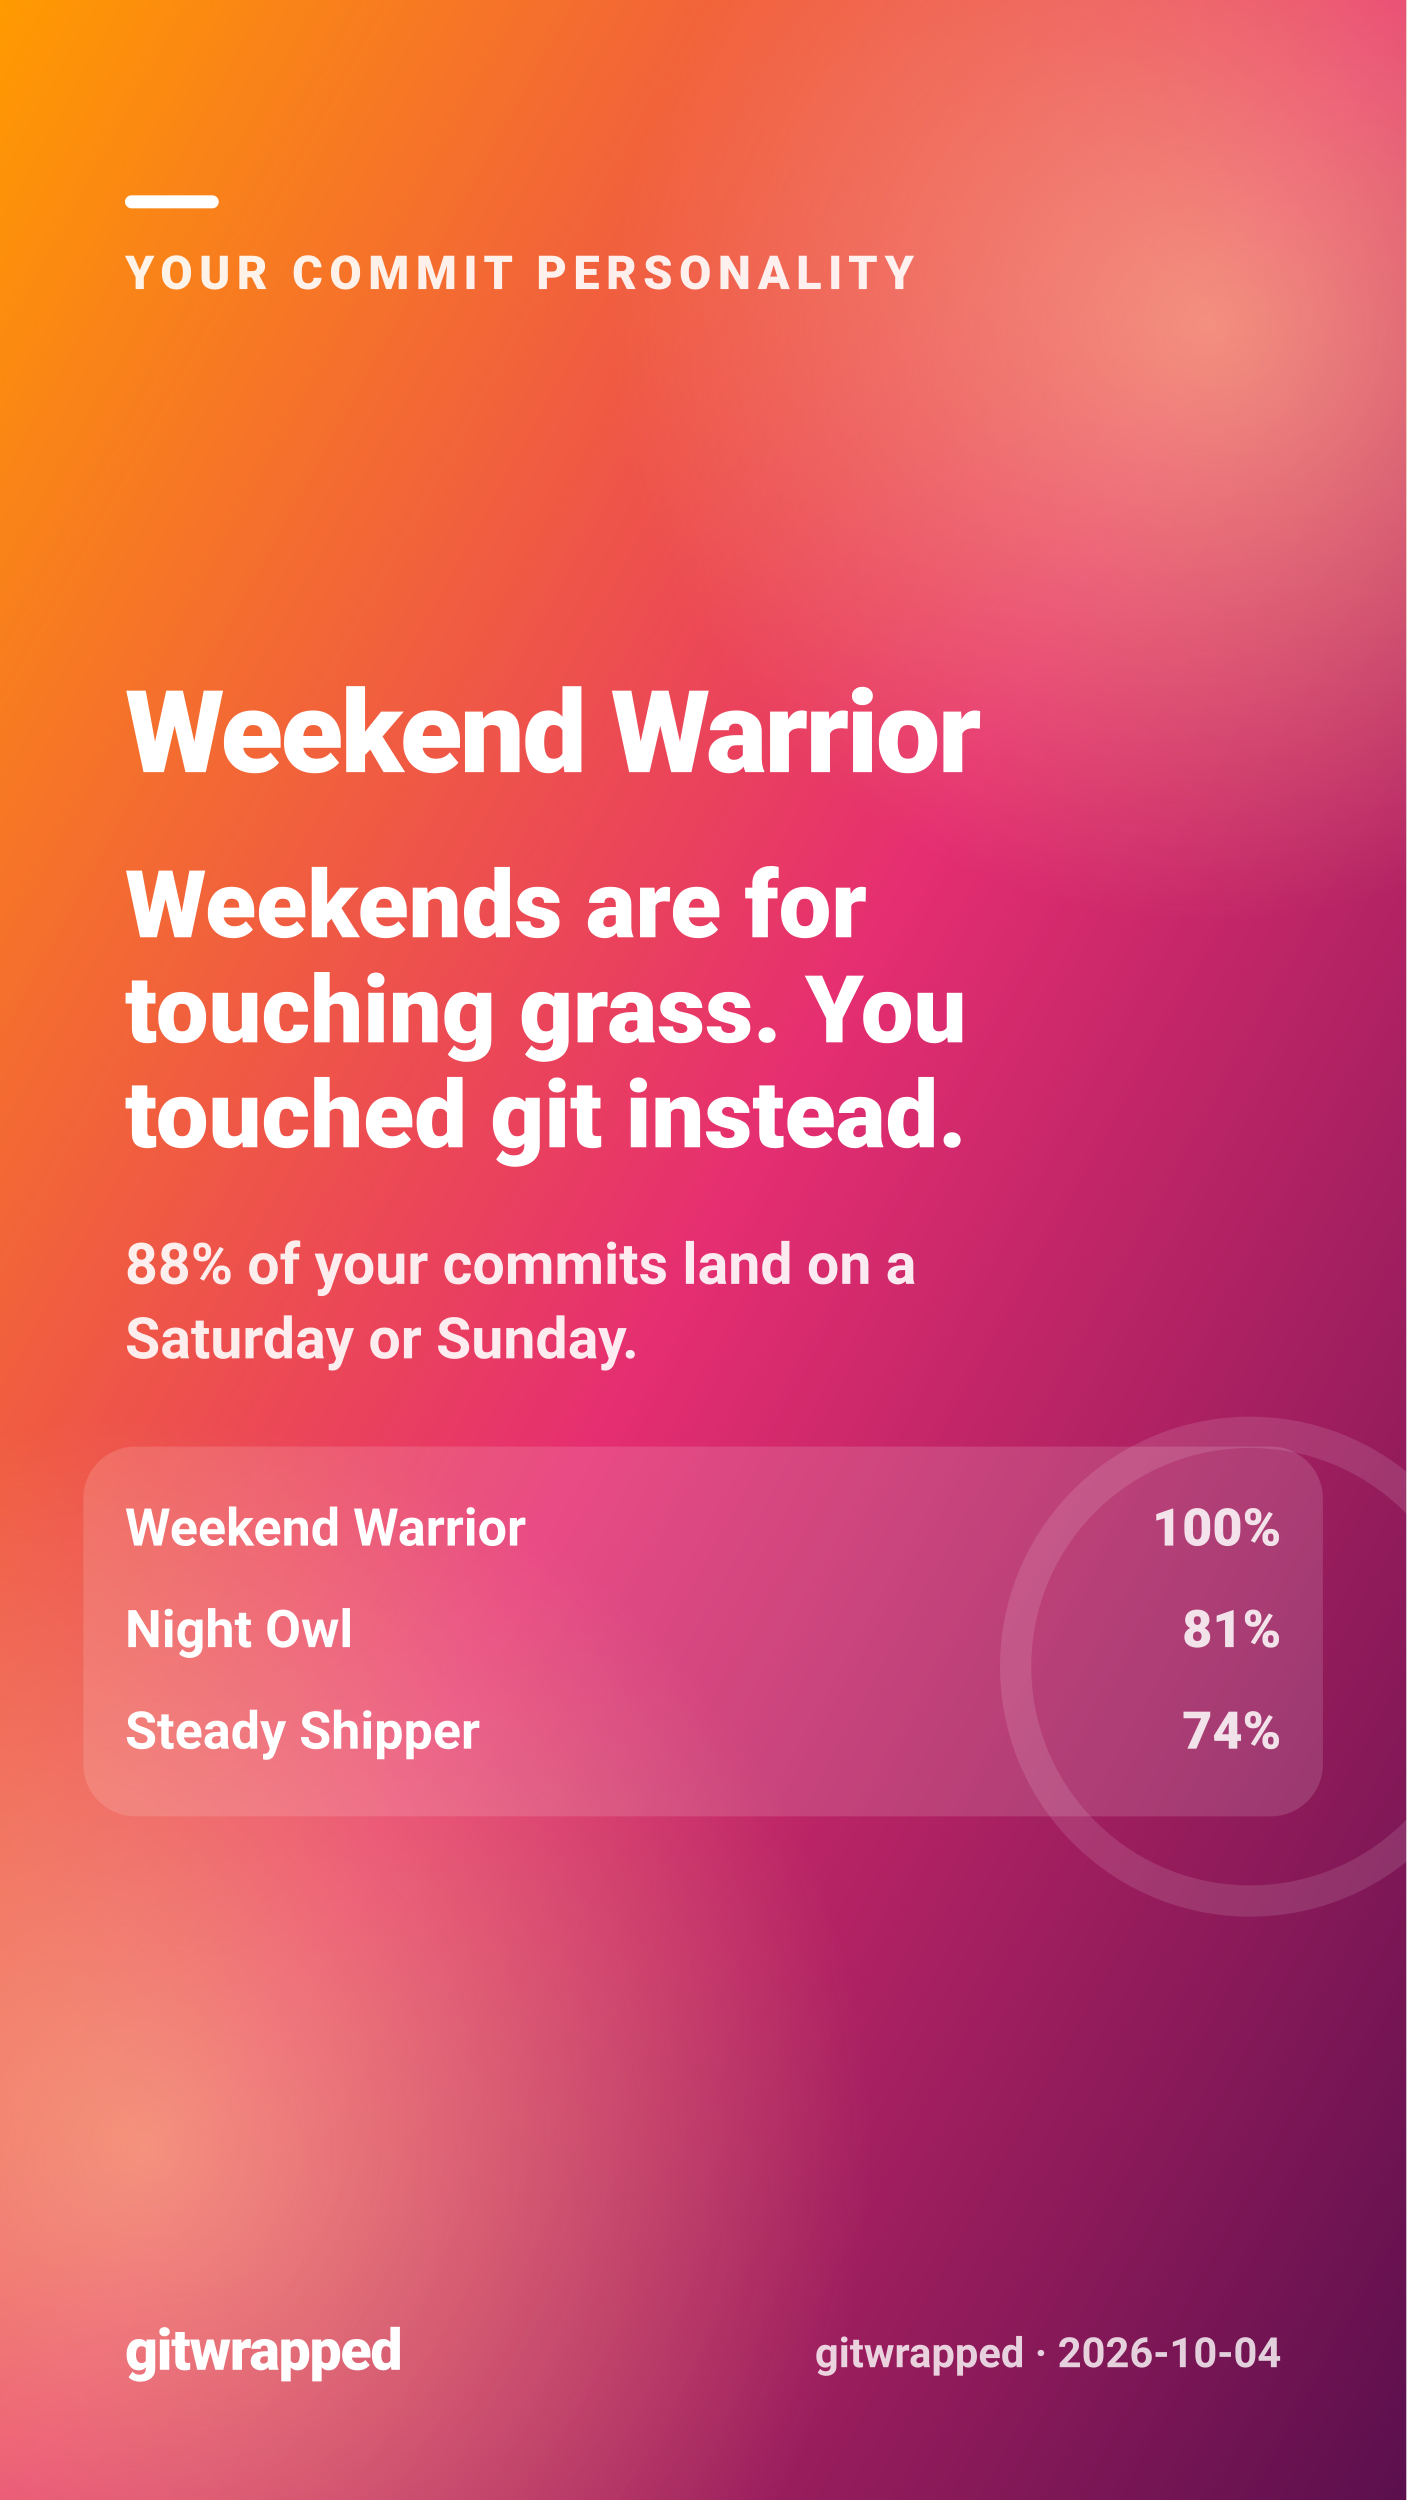
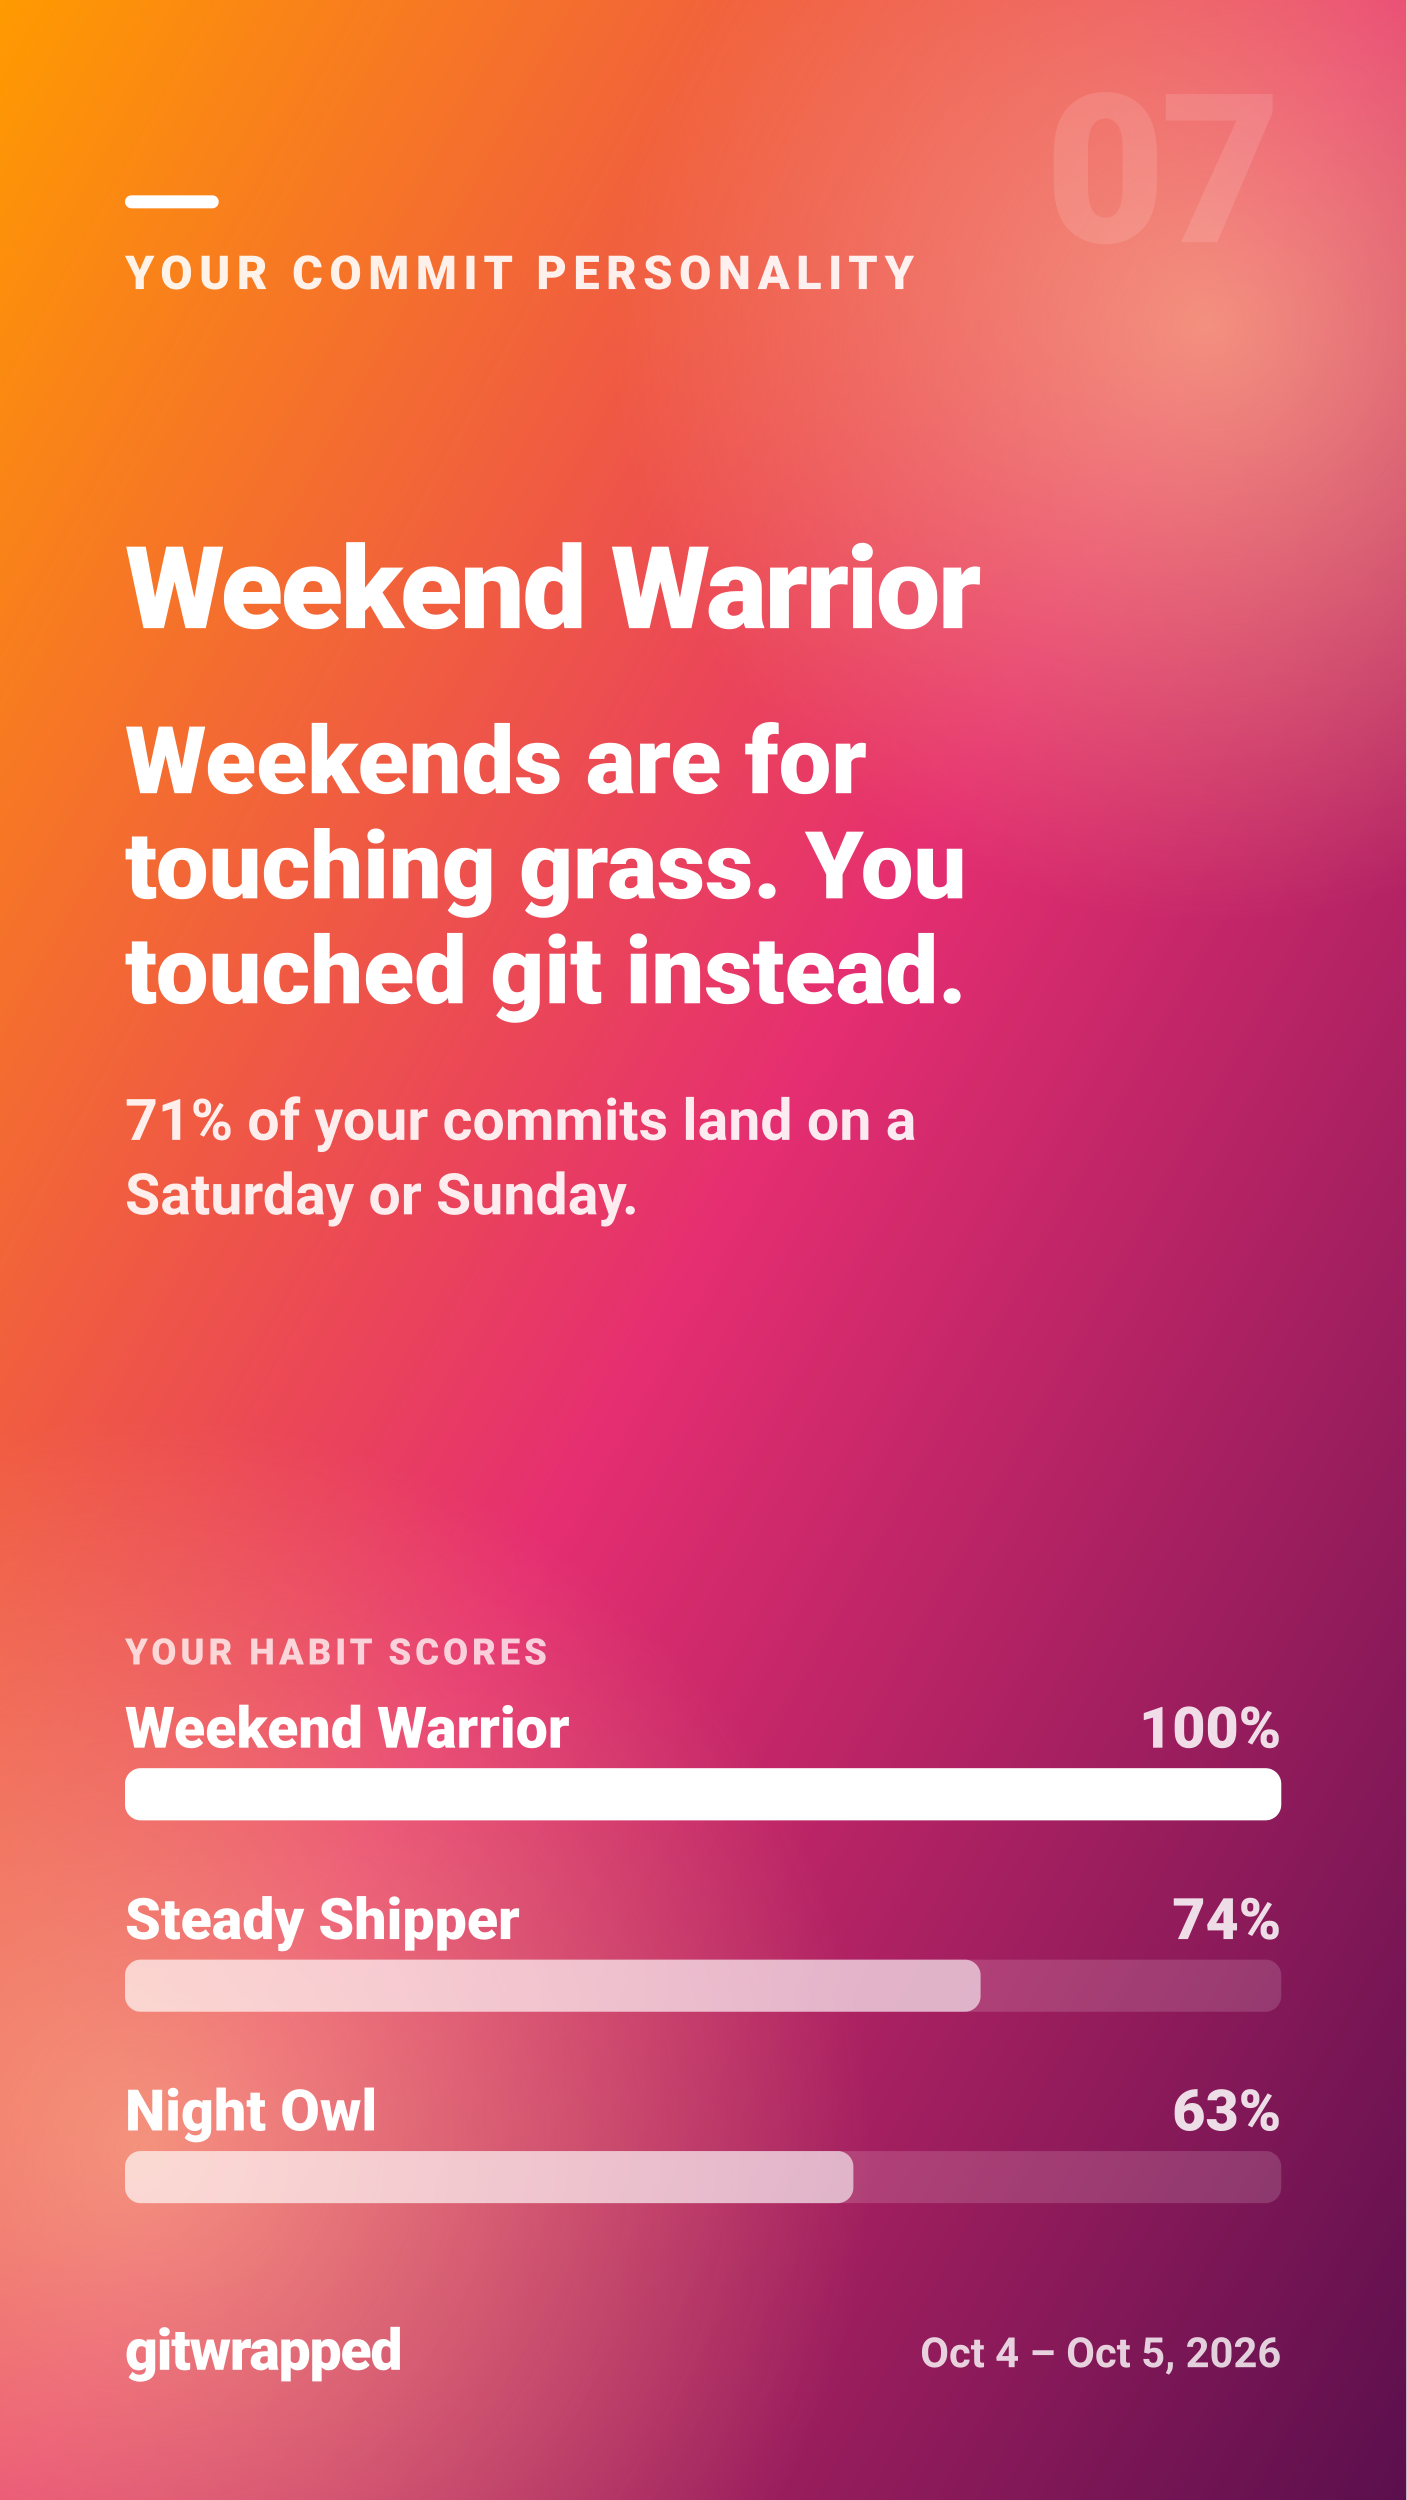
<svg xmlns="http://www.w3.org/2000/svg" width="1080" height="1920" viewBox="0 0 1080 1920" role="img" aria-label="YOUR COMMIT PERSONALITY — Weekend Warrior — Weekends are for touching grass. You touched git instead.">
  <defs>
    <linearGradient id="gw-personality-bg" x1="0" y1="0" x2="1" y2="1">
      <stop offset="0.00" stop-color="#ff9a00" />
      <stop offset="0.50" stop-color="#e52e71" />
      <stop offset="1.00" stop-color="#5b0f4d" />
    </linearGradient>
    <radialGradient id="gw-personality-glow">
      <stop offset="0" stop-color="#ffe08a" stop-opacity="0.55" />
      <stop offset="1" stop-color="#ffe08a" stop-opacity="0" />
    </radialGradient>
  </defs>
  <rect width="1080" height="1920" fill="url(#gw-personality-bg)" />
  <circle cx="930" cy="250" r="460" fill="url(#gw-personality-glow)" />
  <circle cx="110" cy="1650" r="560" fill="url(#gw-personality-glow)" />
-   <circle cx="960" cy="1280" r="180" fill="none" stroke="#ffffff" stroke-opacity="0.12" stroke-width="24" />
  <g fill="#ffffff" font-family="system-ui, -apple-system, 'Segoe UI', Roboto, Helvetica, Arial, sans-serif">
+     <text x="984" y="186" font-size="160" font-weight="900" fill-opacity="0.12" text-anchor="end" letter-spacing="-4">07</text>
    <rect x="96" y="150" width="72" height="10" rx="5" fill="#ffffff" />
    <text x="96" y="222" font-size="36" font-weight="800" fill-opacity="0.9" letter-spacing="5">YOUR COMMIT PERSONALITY</text>
-     <text x="96" y="593" font-size="88" font-weight="900" letter-spacing="-1.8">Weekend Warrior</text>
-     <text x="96" y="719.8" font-size="72" font-weight="800">Weekends are for</text>
-     <text x="96" y="800.5" font-size="72" font-weight="800">touching grass. You</text>
-     <text x="96" y="881.1" font-size="72" font-weight="800">touched git instead.</text>
-     <text x="96" y="986" font-size="44" font-weight="600" fill-opacity="0.9">88% of your commits land on a</text>
-     <text x="96" y="1043.2" font-size="44" font-weight="600" fill-opacity="0.9">Saturday or Sunday.</text>
-     <rect x="64" y="1110.966" width="952" height="284" rx="40" fill="#ffffff" fill-opacity="0.14" />
-     <text x="96" y="1187" font-size="40" font-weight="700">Weekend Warrior</text>
-     <text x="984" y="1187" font-size="40" font-weight="800" fill-opacity="0.85" text-anchor="end">100%</text>
-     <text x="96" y="1265" font-size="40" font-weight="700">Night Owl</text>
-     <text x="984" y="1265" font-size="40" font-weight="800" fill-opacity="0.85" text-anchor="end">81%</text>
-     <text x="96" y="1343" font-size="40" font-weight="700">Steady Shipper</text>
-     <text x="984" y="1343" font-size="40" font-weight="800" fill-opacity="0.85" text-anchor="end">74%</text>
+     <text x="96" y="482.4" font-size="88" font-weight="900" letter-spacing="-1.8">Weekend Warrior</text>
+     <text x="96" y="609.2" font-size="72" font-weight="800">Weekends are for</text>
+     <text x="96" y="689.9" font-size="72" font-weight="800">touching grass. You</text>
+     <text x="96" y="770.5" font-size="72" font-weight="800">touched git instead.</text>
+     <text x="96" y="875.4" font-size="44" font-weight="600" fill-opacity="0.9">71% of your commits land on a</text>
+     <text x="96" y="932.6" font-size="44" font-weight="600" fill-opacity="0.9">Saturday or Sunday.</text>
+     <text x="96" y="1278.3" font-size="28" font-weight="800" fill-opacity="0.75" letter-spacing="3">YOUR HABIT SCORES</text>
+     <g>
+       <text x="96" y="1342.2" font-size="44" font-weight="800">Weekend Warrior</text>
+       <text x="984" y="1342.2" font-size="44" font-weight="800" fill-opacity="0.85" text-anchor="end">100%</text>
+       <rect x="96" y="1358" width="888" height="40" rx="12" fill-opacity="0.15" />
+       <rect x="96" y="1358" width="888" height="40" rx="12" />
+     </g>
+     <g>
+       <text x="96" y="1489.2" font-size="44" font-weight="800">Steady Shipper</text>
+       <text x="984" y="1489.2" font-size="44" font-weight="800" fill-opacity="0.85" text-anchor="end">74%</text>
+       <rect x="96" y="1505" width="888" height="40" rx="12" fill-opacity="0.15" />
+       <rect x="96" y="1505" width="657.1" height="40" rx="12" fill-opacity="0.6" />
+     </g>
+     <g>
+       <text x="96" y="1636.2" font-size="44" font-weight="800">Night Owl</text>
+       <text x="984" y="1636.2" font-size="44" font-weight="800" fill-opacity="0.85" text-anchor="end">63%</text>
+       <rect x="96" y="1652" width="888" height="40" rx="12" fill-opacity="0.15" />
+       <rect x="96" y="1652" width="559.4" height="40" rx="12" fill-opacity="0.6" />
+     </g>
    <text x="96" y="1820" font-size="44" font-weight="900" letter-spacing="-1">gitwrapped</text>
-     <text x="984" y="1818" font-size="32" font-weight="600" fill-opacity="0.8" text-anchor="end">gitwrapped · 2026-10-04</text>
+     <text x="984" y="1818" font-size="32" font-weight="600" fill-opacity="0.8" text-anchor="end">Oct 4 – Oct 5, 2026</text>
  </g>
</svg>
